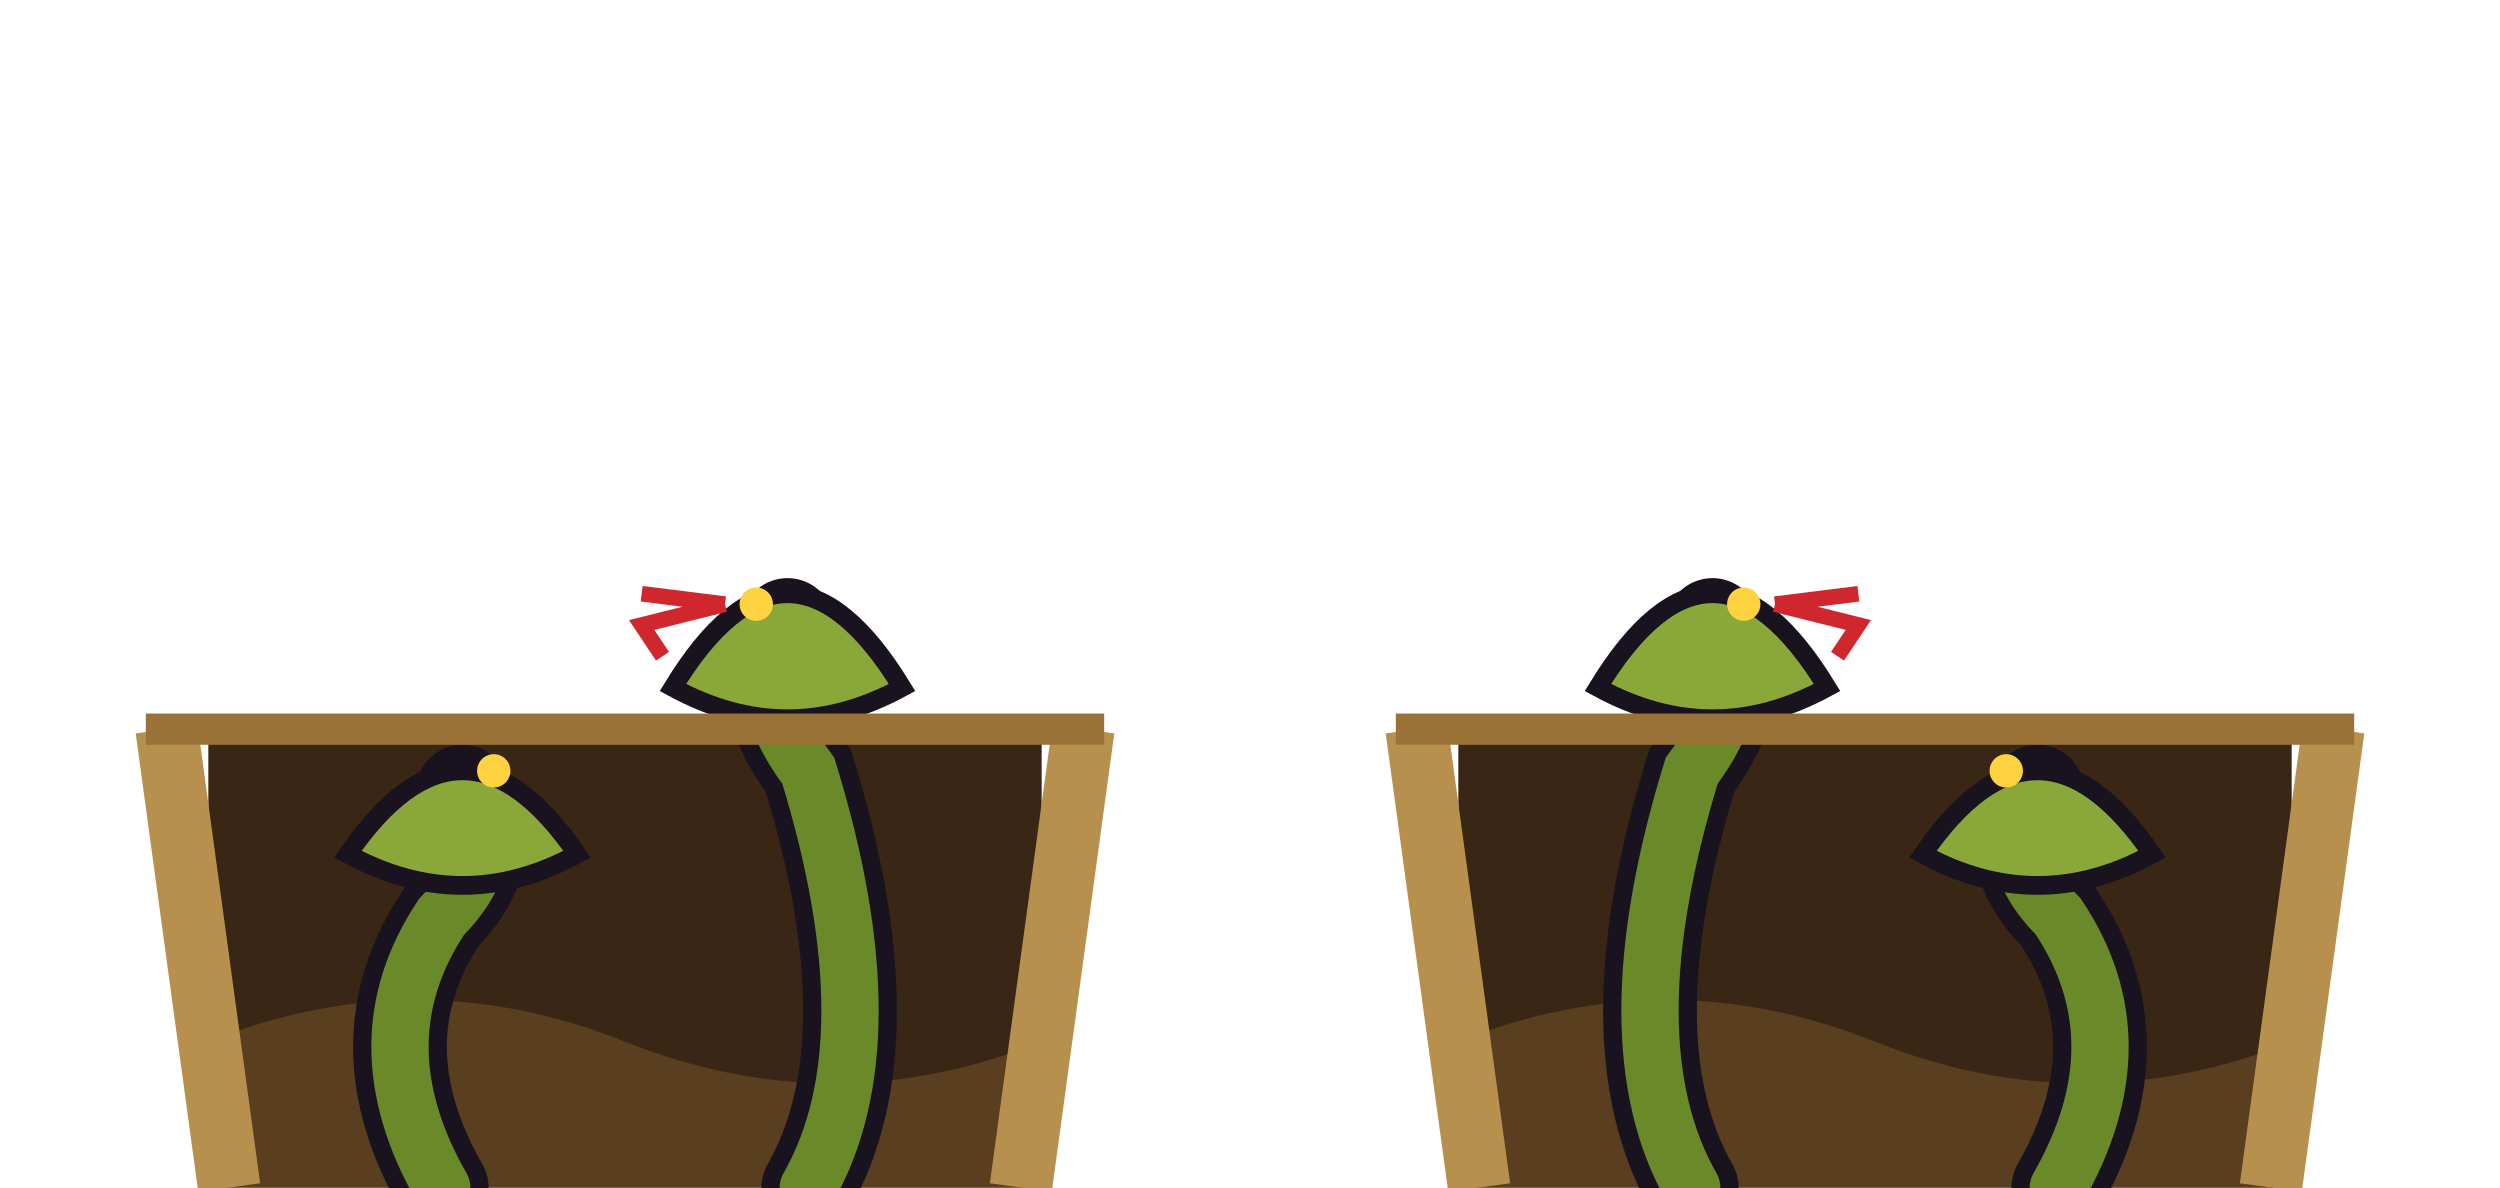
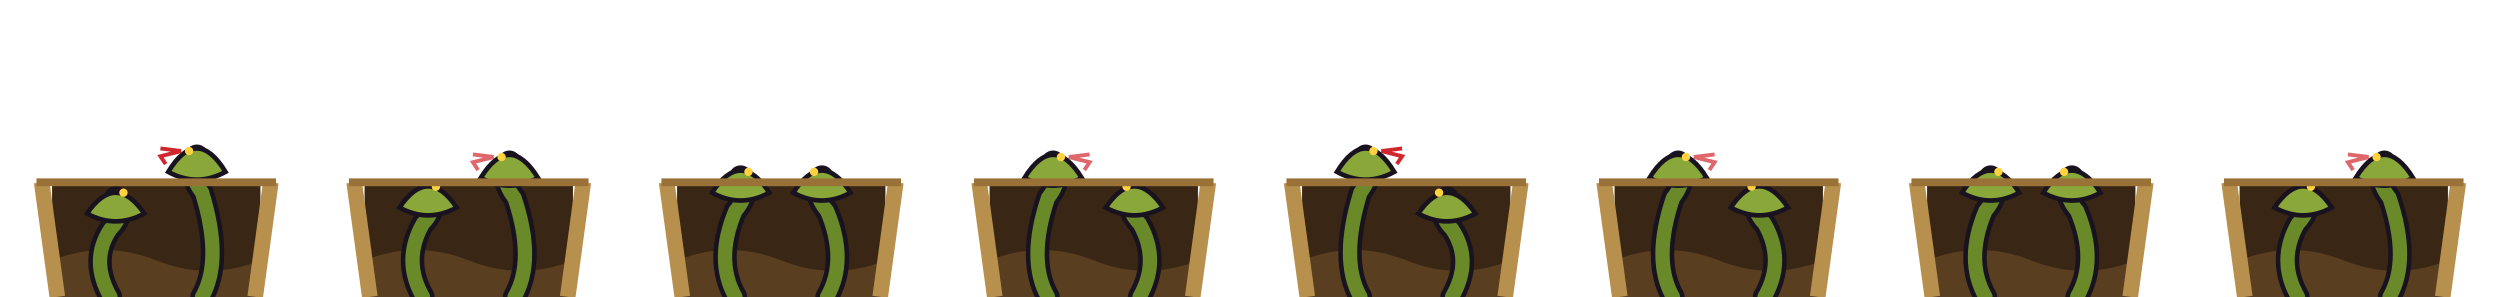
- <svg xmlns="http://www.w3.org/2000/svg" width="240" height="114" viewBox="0 0 240 114">
+ <svg xmlns="http://www.w3.org/2000/svg" width="960" height="114" viewBox="0 0 960 114">
  <g transform="translate(20 70)">
    <rect x="0" y="0" width="80" height="44" fill="#3a2614" />
    <path d="M0 30 Q20 22 40 30 T80 30 V44 H0 Z" fill="#5a3e20" />
    <g transform="translate(22.4 30) scale(1 1)">
      <path d="M0 14 Q-8 0 0 -12 Q6 -18 2 -24" stroke="#18131f" stroke-width="9" fill="none" stroke-linecap="round" />
      <path d="M0 14 Q-8 0 0 -12 Q6 -18 2 -24" stroke="#6a8a2a" stroke-width="5.5" fill="none" stroke-linecap="round" />
      <path d="M-9 -18 Q2 -34 13 -18 Q2 -12 -9 -18 Z" fill="#8aa83a" stroke="#18131f" stroke-width="1.8" />
      <circle cx="5" cy="-26" r="1.6" fill="#ffd23f" />
+       <path d="M8 -26 l8 2 l-2 3 M8 -26 l8 -1" stroke="#d0262e" stroke-width="1.5" fill="none" opacity="0" />
    </g>
    <g transform="translate(57.6 30) scale(-1 1)">
      <path d="M0 14 Q-8 0 0 -26 Q6 -34 2 -40" stroke="#18131f" stroke-width="9" fill="none" stroke-linecap="round" />
      <path d="M0 14 Q-8 0 0 -26 Q6 -34 2 -40" stroke="#6a8a2a" stroke-width="5.5" fill="none" stroke-linecap="round" />
      <path d="M-9 -34 Q2 -52 13 -34 Q2 -28 -9 -34 Z" fill="#8aa83a" stroke="#18131f" stroke-width="1.8" />
      <circle cx="5" cy="-42" r="1.6" fill="#ffd23f" />
-       <path d="M8 -42 l8 2 l-2 3 M8 -42 l8 -1" stroke="#d0262e" stroke-width="1.5" fill="none" />
+       <path d="M8 -42 l8 2 l-2 3 M8 -42 l8 -1" stroke="#d0262e" stroke-width="1.5" fill="none" opacity="1" />
    </g>
    <path d="M-4 0 L2 44 M84 0 L78 44" stroke="#b8904e" stroke-width="6" />
    <path d="M-6 0 h92" stroke="#9a7238" stroke-width="3" />
  </g>
  <g transform="translate(140 70)">
    <rect x="0" y="0" width="80" height="44" fill="#3a2614" />
    <path d="M0 30 Q20 22 40 30 T80 30 V44 H0 Z" fill="#5a3e20" />
    <g transform="translate(22.4 30) scale(1 1)">
+       <path d="M0 14 Q-8 0 0 -14.1 Q6 -20.3 2 -26.3" stroke="#18131f" stroke-width="9" fill="none" stroke-linecap="round" />
+       <path d="M0 14 Q-8 0 0 -14.1 Q6 -20.3 2 -26.3" stroke="#6a8a2a" stroke-width="5.5" fill="none" stroke-linecap="round" />
+       <path d="M-9 -20.3 Q2 -36.6 13 -20.3 Q2 -14.3 -9 -20.3 Z" fill="#8aa83a" stroke="#18131f" stroke-width="1.8" />
+       <circle cx="5" cy="-28.3" r="1.6" fill="#ffd23f" />
+       <path d="M8 -28.3 l8 2 l-2 3 M8 -28.3 l8 -1" stroke="#d0262e" stroke-width="1.5" fill="none" opacity="0" />
+     </g>
+     <g transform="translate(57.6 30) scale(-1 1)">
+       <path d="M0 14 Q-8 0 0 -23.9 Q6 -31.7 2 -37.7" stroke="#18131f" stroke-width="9" fill="none" stroke-linecap="round" />
+       <path d="M0 14 Q-8 0 0 -23.9 Q6 -31.7 2 -37.7" stroke="#6a8a2a" stroke-width="5.5" fill="none" stroke-linecap="round" />
+       <path d="M-9 -31.7 Q2 -49.4 13 -31.7 Q2 -25.7 -9 -31.7 Z" fill="#8aa83a" stroke="#18131f" stroke-width="1.8" />
+       <circle cx="5" cy="-39.7" r="1.6" fill="#ffd23f" />
+       <path d="M8 -39.7 l8 2 l-2 3 M8 -39.7 l8 -1" stroke="#d0262e" stroke-width="1.5" fill="none" opacity="0.7" />
+     </g>
+     <path d="M-4 0 L2 44 M84 0 L78 44" stroke="#b8904e" stroke-width="6" />
+     <path d="M-6 0 h92" stroke="#9a7238" stroke-width="3" />
+   </g>
+   <g transform="translate(260 70)">
+     <rect x="0" y="0" width="80" height="44" fill="#3a2614" />
+     <path d="M0 30 Q20 22 40 30 T80 30 V44 H0 Z" fill="#5a3e20" />
+     <g transform="translate(22.4 30) scale(1 1)">
+       <path d="M0 14 Q-8 0 0 -19 Q6 -26 2 -32" stroke="#18131f" stroke-width="9" fill="none" stroke-linecap="round" />
+       <path d="M0 14 Q-8 0 0 -19 Q6 -26 2 -32" stroke="#6a8a2a" stroke-width="5.5" fill="none" stroke-linecap="round" />
+       <path d="M-9 -26 Q2 -43 13 -26 Q2 -20 -9 -26 Z" fill="#8aa83a" stroke="#18131f" stroke-width="1.8" />
+       <circle cx="5" cy="-34" r="1.6" fill="#ffd23f" />
+       <path d="M8 -34 l8 2 l-2 3 M8 -34 l8 -1" stroke="#d0262e" stroke-width="1.5" fill="none" opacity="0" />
+     </g>
+     <g transform="translate(57.6 30) scale(-1 1)">
+       <path d="M0 14 Q-8 0 0 -19 Q6 -26 2 -32" stroke="#18131f" stroke-width="9" fill="none" stroke-linecap="round" />
+       <path d="M0 14 Q-8 0 0 -19 Q6 -26 2 -32" stroke="#6a8a2a" stroke-width="5.5" fill="none" stroke-linecap="round" />
+       <path d="M-9 -26 Q2 -43 13 -26 Q2 -20 -9 -26 Z" fill="#8aa83a" stroke="#18131f" stroke-width="1.8" />
+       <circle cx="5" cy="-34" r="1.6" fill="#ffd23f" />
+       <path d="M8 -34 l8 2 l-2 3 M8 -34 l8 -1" stroke="#d0262e" stroke-width="1.5" fill="none" opacity="0" />
+     </g>
+     <path d="M-4 0 L2 44 M84 0 L78 44" stroke="#b8904e" stroke-width="6" />
+     <path d="M-6 0 h92" stroke="#9a7238" stroke-width="3" />
+   </g>
+   <g transform="translate(380 70)">
+     <rect x="0" y="0" width="80" height="44" fill="#3a2614" />
+     <path d="M0 30 Q20 22 40 30 T80 30 V44 H0 Z" fill="#5a3e20" />
+     <g transform="translate(22.4 30) scale(1 1)">
+       <path d="M0 14 Q-8 0 0 -23.9 Q6 -31.7 2 -37.7" stroke="#18131f" stroke-width="9" fill="none" stroke-linecap="round" />
+       <path d="M0 14 Q-8 0 0 -23.9 Q6 -31.7 2 -37.7" stroke="#6a8a2a" stroke-width="5.5" fill="none" stroke-linecap="round" />
+       <path d="M-9 -31.7 Q2 -49.4 13 -31.7 Q2 -25.7 -9 -31.7 Z" fill="#8aa83a" stroke="#18131f" stroke-width="1.8" />
+       <circle cx="5" cy="-39.7" r="1.6" fill="#ffd23f" />
+       <path d="M8 -39.7 l8 2 l-2 3 M8 -39.7 l8 -1" stroke="#d0262e" stroke-width="1.5" fill="none" opacity="0.7" />
+     </g>
+     <g transform="translate(57.6 30) scale(-1 1)">
+       <path d="M0 14 Q-8 0 0 -14.1 Q6 -20.3 2 -26.3" stroke="#18131f" stroke-width="9" fill="none" stroke-linecap="round" />
+       <path d="M0 14 Q-8 0 0 -14.1 Q6 -20.3 2 -26.3" stroke="#6a8a2a" stroke-width="5.5" fill="none" stroke-linecap="round" />
+       <path d="M-9 -20.3 Q2 -36.6 13 -20.3 Q2 -14.3 -9 -20.3 Z" fill="#8aa83a" stroke="#18131f" stroke-width="1.8" />
+       <circle cx="5" cy="-28.3" r="1.6" fill="#ffd23f" />
+       <path d="M8 -28.3 l8 2 l-2 3 M8 -28.3 l8 -1" stroke="#d0262e" stroke-width="1.5" fill="none" opacity="0" />
+     </g>
+     <path d="M-4 0 L2 44 M84 0 L78 44" stroke="#b8904e" stroke-width="6" />
+     <path d="M-6 0 h92" stroke="#9a7238" stroke-width="3" />
+   </g>
+   <g transform="translate(500 70)">
+     <rect x="0" y="0" width="80" height="44" fill="#3a2614" />
+     <path d="M0 30 Q20 22 40 30 T80 30 V44 H0 Z" fill="#5a3e20" />
+     <g transform="translate(22.4 30) scale(1 1)">
      <path d="M0 14 Q-8 0 0 -26 Q6 -34 2 -40" stroke="#18131f" stroke-width="9" fill="none" stroke-linecap="round" />
      <path d="M0 14 Q-8 0 0 -26 Q6 -34 2 -40" stroke="#6a8a2a" stroke-width="5.5" fill="none" stroke-linecap="round" />
      <path d="M-9 -34 Q2 -52 13 -34 Q2 -28 -9 -34 Z" fill="#8aa83a" stroke="#18131f" stroke-width="1.8" />
      <circle cx="5" cy="-42" r="1.6" fill="#ffd23f" />
-       <path d="M8 -42 l8 2 l-2 3 M8 -42 l8 -1" stroke="#d0262e" stroke-width="1.5" fill="none" />
+       <path d="M8 -42 l8 2 l-2 3 M8 -42 l8 -1" stroke="#d0262e" stroke-width="1.5" fill="none" opacity="1" />
    </g>
    <g transform="translate(57.6 30) scale(-1 1)">
      <path d="M0 14 Q-8 0 0 -12 Q6 -18 2 -24" stroke="#18131f" stroke-width="9" fill="none" stroke-linecap="round" />
      <path d="M0 14 Q-8 0 0 -12 Q6 -18 2 -24" stroke="#6a8a2a" stroke-width="5.5" fill="none" stroke-linecap="round" />
      <path d="M-9 -18 Q2 -34 13 -18 Q2 -12 -9 -18 Z" fill="#8aa83a" stroke="#18131f" stroke-width="1.8" />
      <circle cx="5" cy="-26" r="1.6" fill="#ffd23f" />
+       <path d="M8 -26 l8 2 l-2 3 M8 -26 l8 -1" stroke="#d0262e" stroke-width="1.5" fill="none" opacity="0" />
+     </g>
+     <path d="M-4 0 L2 44 M84 0 L78 44" stroke="#b8904e" stroke-width="6" />
+     <path d="M-6 0 h92" stroke="#9a7238" stroke-width="3" />
+   </g>
+   <g transform="translate(620 70)">
+     <rect x="0" y="0" width="80" height="44" fill="#3a2614" />
+     <path d="M0 30 Q20 22 40 30 T80 30 V44 H0 Z" fill="#5a3e20" />
+     <g transform="translate(22.4 30) scale(1 1)">
+       <path d="M0 14 Q-8 0 0 -23.9 Q6 -31.7 2 -37.7" stroke="#18131f" stroke-width="9" fill="none" stroke-linecap="round" />
+       <path d="M0 14 Q-8 0 0 -23.9 Q6 -31.7 2 -37.7" stroke="#6a8a2a" stroke-width="5.5" fill="none" stroke-linecap="round" />
+       <path d="M-9 -31.7 Q2 -49.4 13 -31.7 Q2 -25.7 -9 -31.7 Z" fill="#8aa83a" stroke="#18131f" stroke-width="1.8" />
+       <circle cx="5" cy="-39.7" r="1.6" fill="#ffd23f" />
+       <path d="M8 -39.7 l8 2 l-2 3 M8 -39.7 l8 -1" stroke="#d0262e" stroke-width="1.5" fill="none" opacity="0.7" />
+     </g>
+     <g transform="translate(57.6 30) scale(-1 1)">
+       <path d="M0 14 Q-8 0 0 -14.1 Q6 -20.3 2 -26.3" stroke="#18131f" stroke-width="9" fill="none" stroke-linecap="round" />
+       <path d="M0 14 Q-8 0 0 -14.1 Q6 -20.3 2 -26.3" stroke="#6a8a2a" stroke-width="5.5" fill="none" stroke-linecap="round" />
+       <path d="M-9 -20.3 Q2 -36.6 13 -20.3 Q2 -14.3 -9 -20.3 Z" fill="#8aa83a" stroke="#18131f" stroke-width="1.8" />
+       <circle cx="5" cy="-28.3" r="1.6" fill="#ffd23f" />
+       <path d="M8 -28.3 l8 2 l-2 3 M8 -28.3 l8 -1" stroke="#d0262e" stroke-width="1.5" fill="none" opacity="0" />
+     </g>
+     <path d="M-4 0 L2 44 M84 0 L78 44" stroke="#b8904e" stroke-width="6" />
+     <path d="M-6 0 h92" stroke="#9a7238" stroke-width="3" />
+   </g>
+   <g transform="translate(740 70)">
+     <rect x="0" y="0" width="80" height="44" fill="#3a2614" />
+     <path d="M0 30 Q20 22 40 30 T80 30 V44 H0 Z" fill="#5a3e20" />
+     <g transform="translate(22.4 30) scale(1 1)">
+       <path d="M0 14 Q-8 0 0 -19 Q6 -26 2 -32" stroke="#18131f" stroke-width="9" fill="none" stroke-linecap="round" />
+       <path d="M0 14 Q-8 0 0 -19 Q6 -26 2 -32" stroke="#6a8a2a" stroke-width="5.5" fill="none" stroke-linecap="round" />
+       <path d="M-9 -26 Q2 -43 13 -26 Q2 -20 -9 -26 Z" fill="#8aa83a" stroke="#18131f" stroke-width="1.8" />
+       <circle cx="5" cy="-34" r="1.6" fill="#ffd23f" />
+       <path d="M8 -34 l8 2 l-2 3 M8 -34 l8 -1" stroke="#d0262e" stroke-width="1.5" fill="none" opacity="0" />
+     </g>
+     <g transform="translate(57.6 30) scale(-1 1)">
+       <path d="M0 14 Q-8 0 0 -19 Q6 -26 2 -32" stroke="#18131f" stroke-width="9" fill="none" stroke-linecap="round" />
+       <path d="M0 14 Q-8 0 0 -19 Q6 -26 2 -32" stroke="#6a8a2a" stroke-width="5.5" fill="none" stroke-linecap="round" />
+       <path d="M-9 -26 Q2 -43 13 -26 Q2 -20 -9 -26 Z" fill="#8aa83a" stroke="#18131f" stroke-width="1.8" />
+       <circle cx="5" cy="-34" r="1.6" fill="#ffd23f" />
+       <path d="M8 -34 l8 2 l-2 3 M8 -34 l8 -1" stroke="#d0262e" stroke-width="1.5" fill="none" opacity="0" />
+     </g>
+     <path d="M-4 0 L2 44 M84 0 L78 44" stroke="#b8904e" stroke-width="6" />
+     <path d="M-6 0 h92" stroke="#9a7238" stroke-width="3" />
+   </g>
+   <g transform="translate(860 70)">
+     <rect x="0" y="0" width="80" height="44" fill="#3a2614" />
+     <path d="M0 30 Q20 22 40 30 T80 30 V44 H0 Z" fill="#5a3e20" />
+     <g transform="translate(22.4 30) scale(1 1)">
+       <path d="M0 14 Q-8 0 0 -14.1 Q6 -20.3 2 -26.3" stroke="#18131f" stroke-width="9" fill="none" stroke-linecap="round" />
+       <path d="M0 14 Q-8 0 0 -14.1 Q6 -20.3 2 -26.3" stroke="#6a8a2a" stroke-width="5.5" fill="none" stroke-linecap="round" />
+       <path d="M-9 -20.3 Q2 -36.6 13 -20.3 Q2 -14.3 -9 -20.3 Z" fill="#8aa83a" stroke="#18131f" stroke-width="1.8" />
+       <circle cx="5" cy="-28.3" r="1.6" fill="#ffd23f" />
+       <path d="M8 -28.3 l8 2 l-2 3 M8 -28.3 l8 -1" stroke="#d0262e" stroke-width="1.5" fill="none" opacity="0" />
+     </g>
+     <g transform="translate(57.6 30) scale(-1 1)">
+       <path d="M0 14 Q-8 0 0 -23.9 Q6 -31.7 2 -37.7" stroke="#18131f" stroke-width="9" fill="none" stroke-linecap="round" />
+       <path d="M0 14 Q-8 0 0 -23.9 Q6 -31.7 2 -37.7" stroke="#6a8a2a" stroke-width="5.5" fill="none" stroke-linecap="round" />
+       <path d="M-9 -31.7 Q2 -49.4 13 -31.7 Q2 -25.7 -9 -31.7 Z" fill="#8aa83a" stroke="#18131f" stroke-width="1.8" />
+       <circle cx="5" cy="-39.7" r="1.6" fill="#ffd23f" />
+       <path d="M8 -39.7 l8 2 l-2 3 M8 -39.7 l8 -1" stroke="#d0262e" stroke-width="1.5" fill="none" opacity="0.7" />
    </g>
    <path d="M-4 0 L2 44 M84 0 L78 44" stroke="#b8904e" stroke-width="6" />
    <path d="M-6 0 h92" stroke="#9a7238" stroke-width="3" />
  </g>
</svg>
